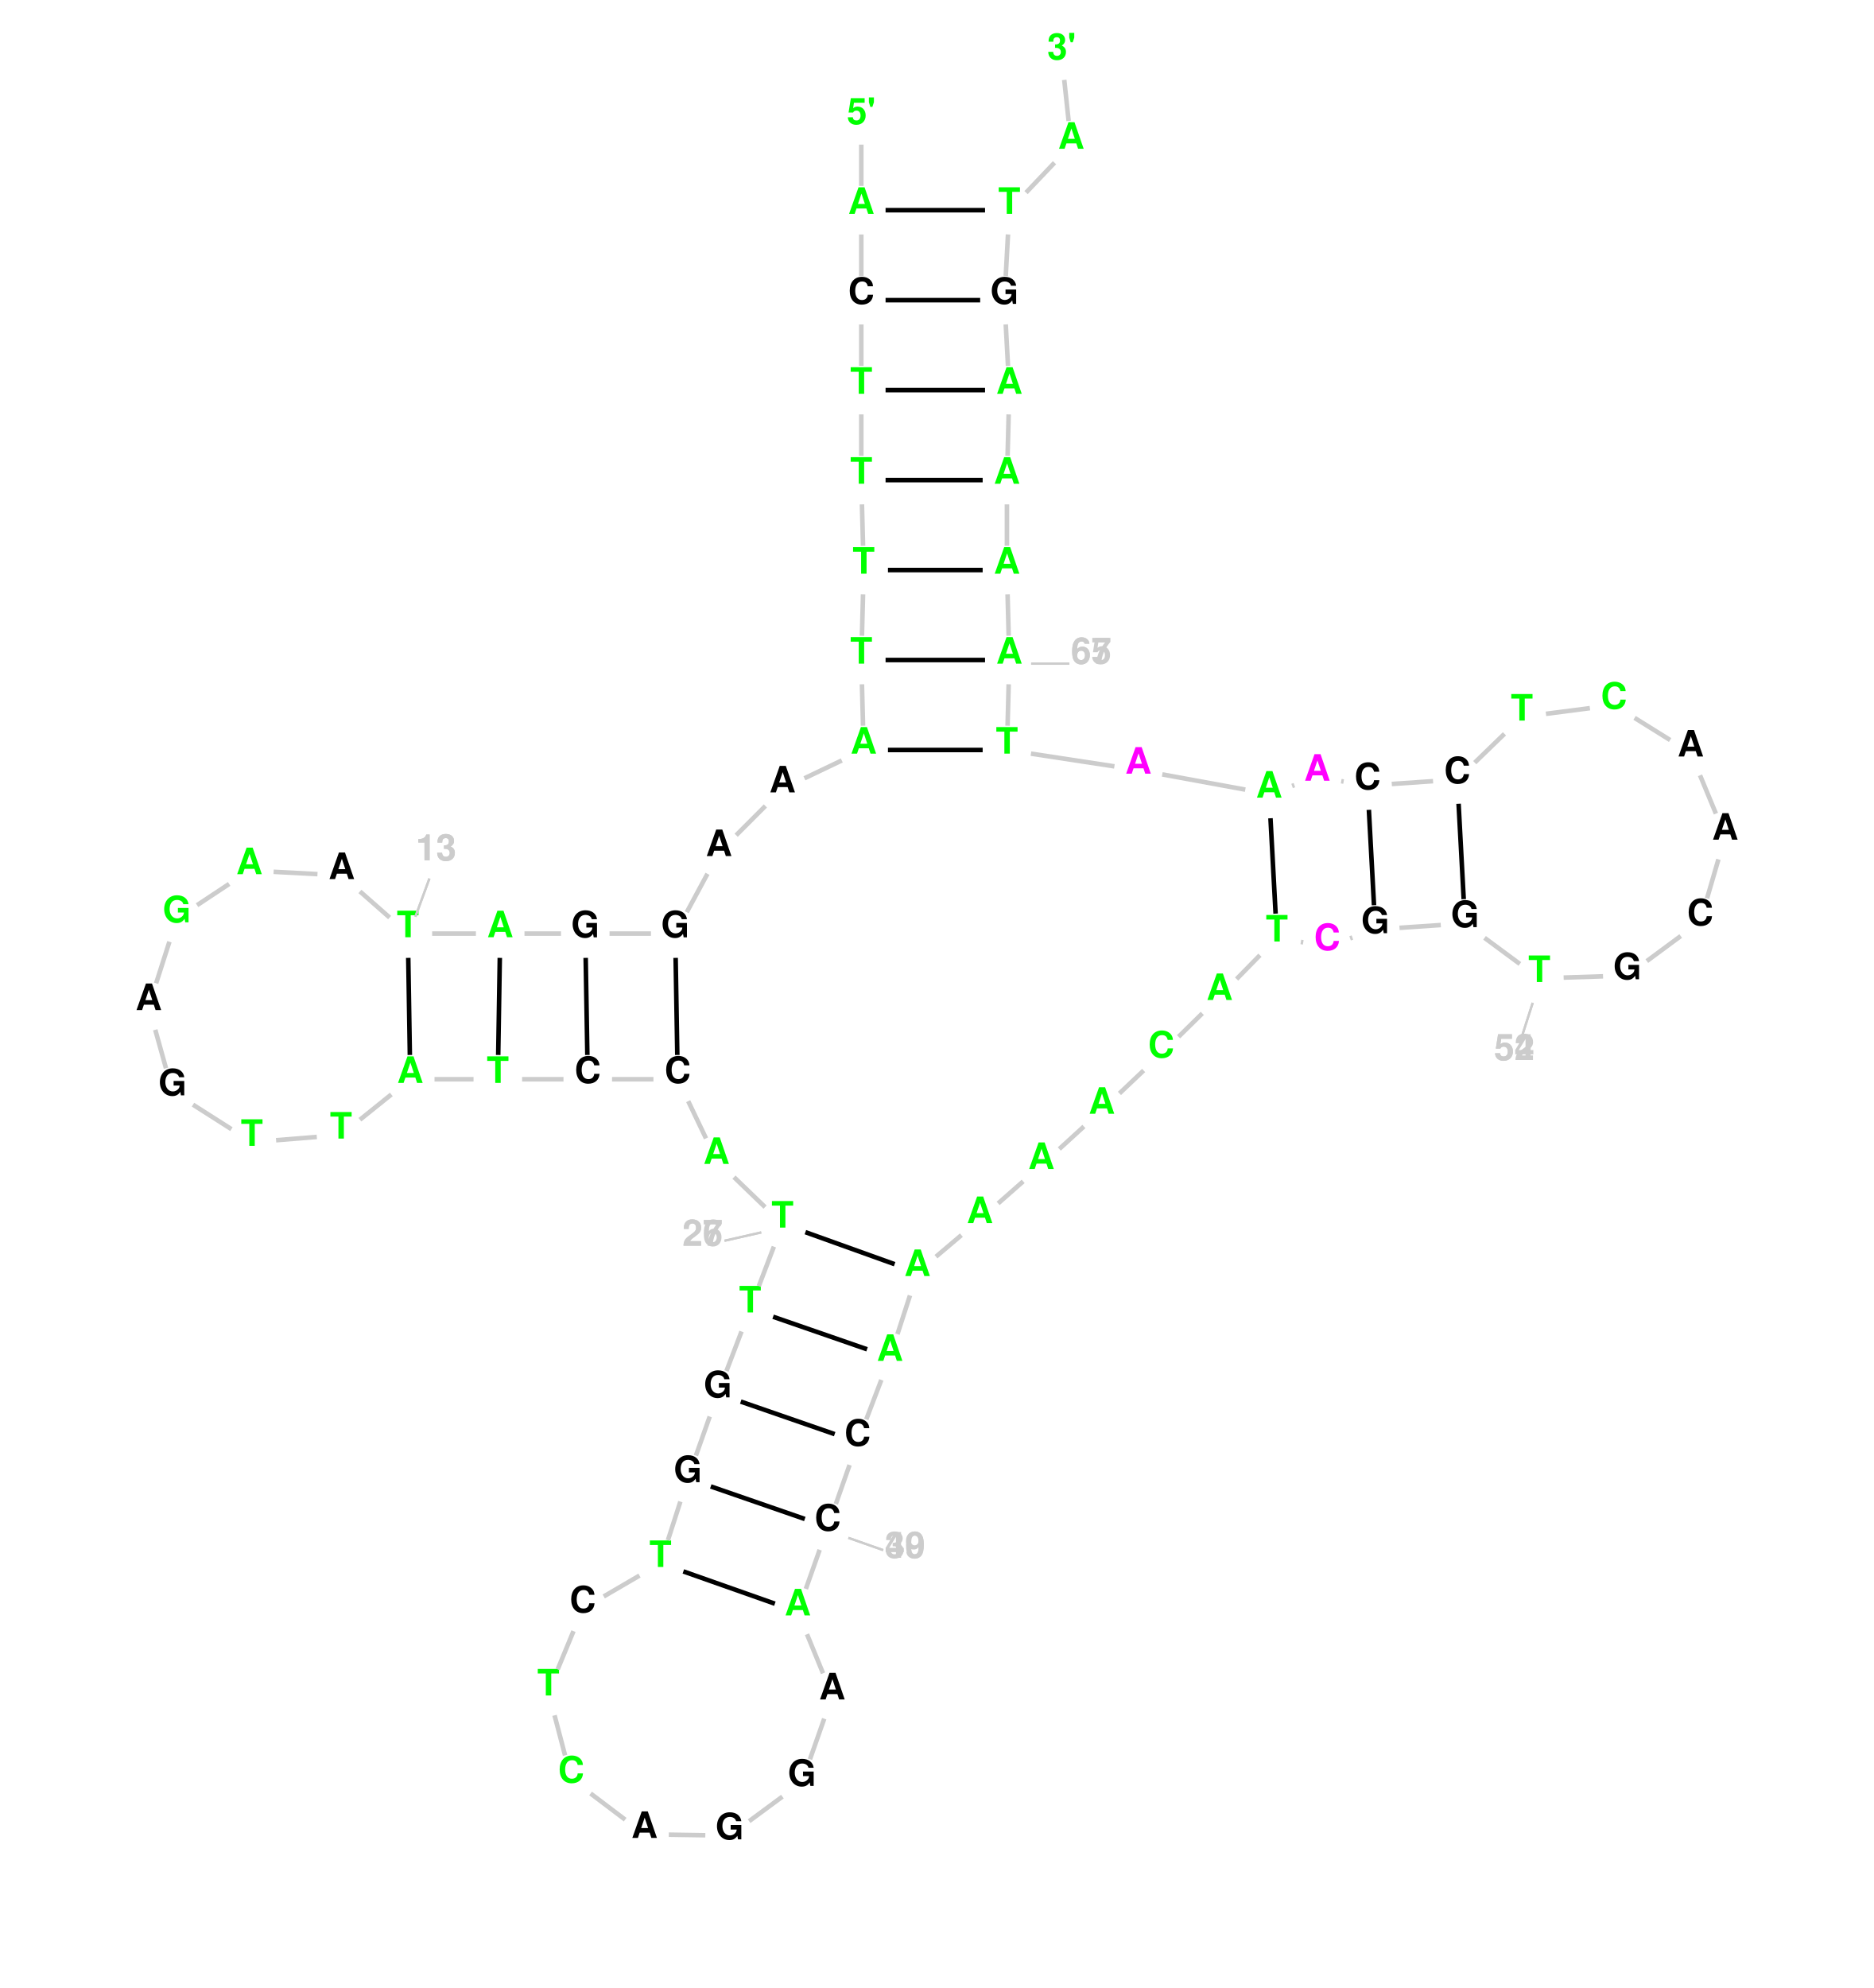
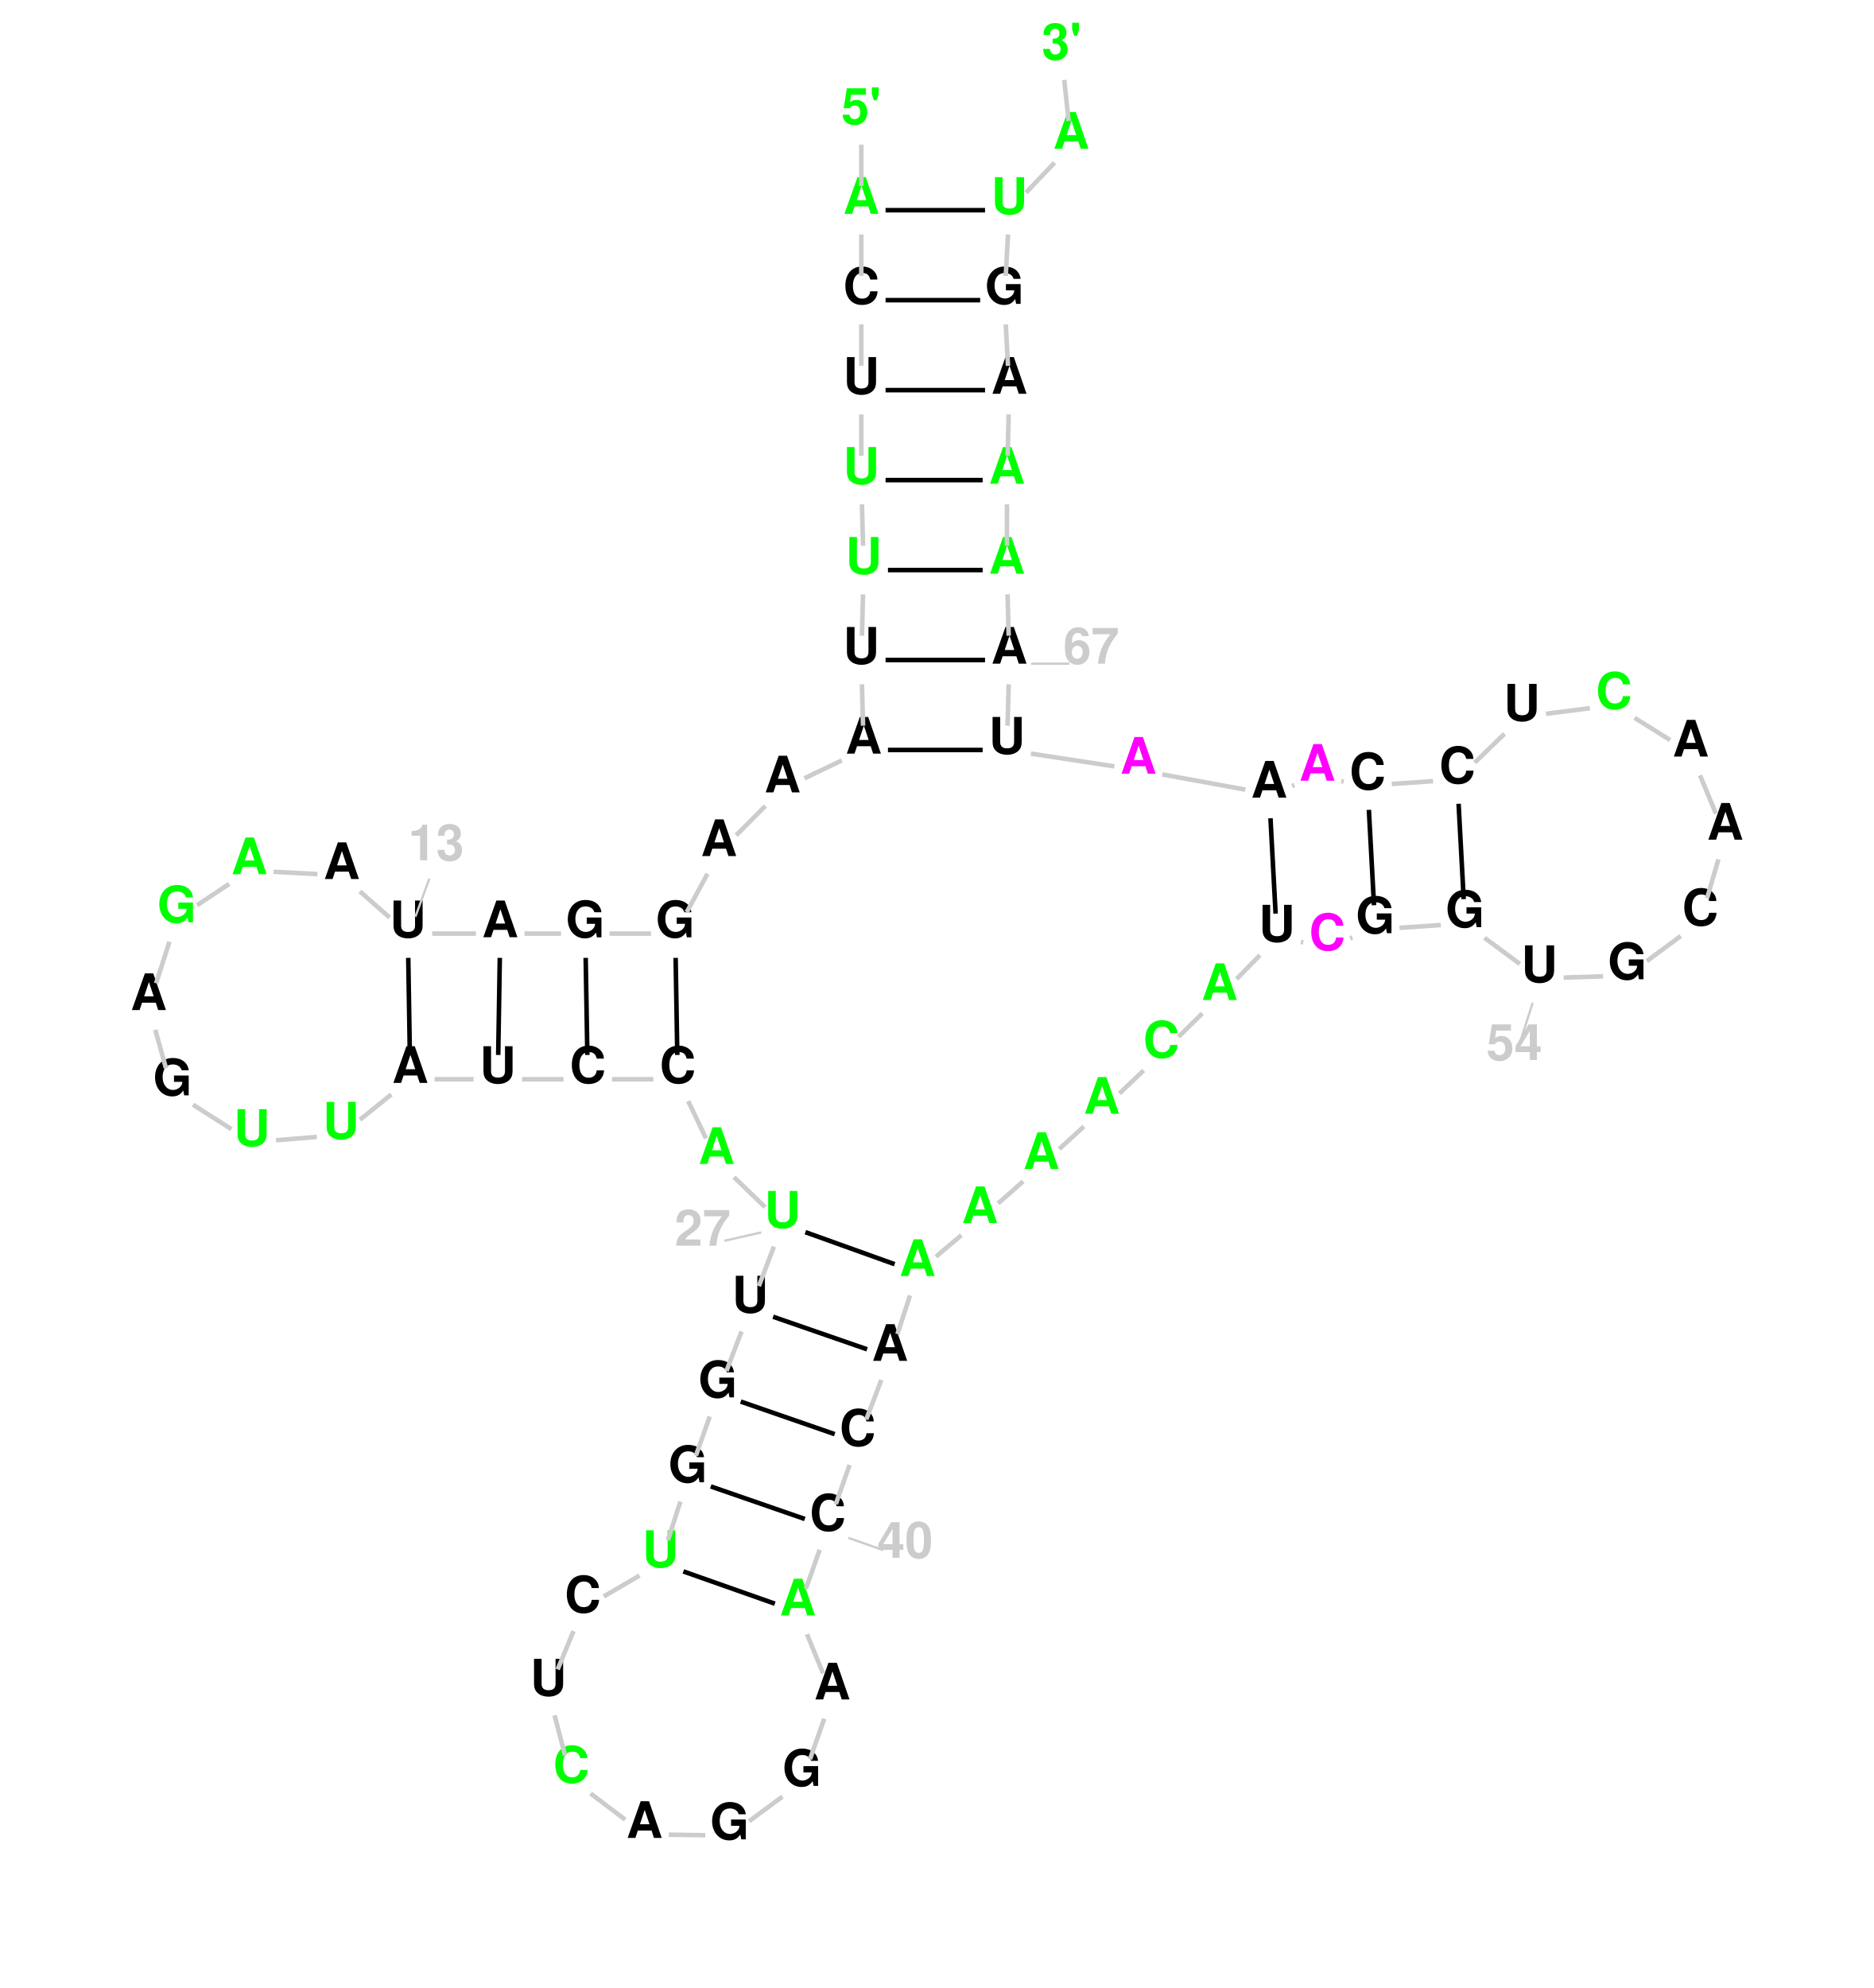
<svg xmlns="http://www.w3.org/2000/svg" width="630.001" height="668.24">
-   <g>
-     <style type="text/css">
+   <g id="r2dt-URS000066635D-M_LeuTAG">
+     <g>
+       <style type="text/css">

- 
- circle.red {stroke: rgb(255, 0, 255); fill: none; }
- circle.green {stroke: rgb(0, 255, 0); fill: none; }
- circle.blue {stroke: rgb(0, 0, 255); fill: none; }
- circle.black {stroke: rgb(0, 0, 0); fill: none; }
- circle.gray {stroke: rgb(204, 204, 204); fill: none; }
- circle.brown {stroke: rgb(211.65, 104.55, 30.6); fill: none; }
- line.red {stroke: rgb(255, 0, 255); stroke-width: 1.53; }
- line.green {stroke: rgb(0, 255, 0); stroke-width: 1.53; }
- line.blue {stroke: rgb(0, 0, 255); stroke-width: 1.53; }
- line.black {stroke: rgb(0, 0, 0); stroke-width: 1.53; }
- line.gray {stroke: rgb(204, 204, 204); stroke-width: 1.53; }
- line.brown {stroke: rgb(211.65, 104.55, 30.6); stroke-width: 1.53; }
- line {stroke: rgb(0, 0, 0); }
- text.red {fill: rgb(255, 0, 255); font-size: 12.24px; font-weight: bold; font-family: Helvetica; }
- text.green {fill: rgb(0, 255, 0); font-size: 12.24px; font-weight: bold; font-family: Helvetica; }
- text.blue {fill: rgb(0, 0, 255); font-size: 12.24px; font-weight: bold; font-family: Helvetica; }
- text.black {fill: rgb(0, 0, 0); font-size: 12.24px; font-weight: bold; font-family: Helvetica; }
- text.gray {fill: rgb(204, 204, 204); font-size: 12.24px; font-weight: bold; font-family: Helvetica; }
- text.brown {fill: rgb(211.65, 104.55, 30.6); font-size: 12.24px; font-weight: bold; font-family: Helvetica; }
- text {fill: rgb(0, 0, 0); font-size: 12.24px; font-weight: bold; font-family: Helvetica; text-anchor: middle; alignment-baseline: middle; }
- 
- .pseudoknot_connection{stroke-linecap: round; stroke-opacity: 0.2; stroke-width: 1.5; }
- .pseudoknot_segment1{stroke-linecap: round; stroke-opacity: 0.4; stroke-width: 12.24; }
- .pseudoknot_segment2{stroke-linecap: round; stroke-opacity: 0.4; stroke-width: 12.24; }
- line.numbering-line{stroke: rgb(204, 204, 204); stroke-width: 0.765; }
- line.predicted{stroke: rgb(0, 0, 0); stroke-dasharray: 2; }
- polyline{fill: none; stroke-linejoin: round; }
- sequential{visibility: hidden; }
- text.numbering-label{fill: rgb(204, 204, 204); }
+ #r2dt-URS000066635D-M_LeuTAG circle.red{stroke: rgb(255, 0, 255); fill: none; }#r2dt-URS000066635D-M_LeuTAG circle.green{stroke: rgb(0, 255, 0); fill: none; }#r2dt-URS000066635D-M_LeuTAG circle.blue{stroke: rgb(0, 0, 255); fill: none; }#r2dt-URS000066635D-M_LeuTAG circle.black{stroke: rgb(0, 0, 0); fill: none; }#r2dt-URS000066635D-M_LeuTAG circle.gray{stroke: rgb(204, 204, 204); fill: none; }#r2dt-URS000066635D-M_LeuTAG circle.brown{stroke: rgb(211.65, 104.55, 30.6); fill: none; }#r2dt-URS000066635D-M_LeuTAG line.red{stroke: rgb(255, 0, 255); stroke-width: 1.53; }#r2dt-URS000066635D-M_LeuTAG line.green{stroke: rgb(0, 255, 0); stroke-width: 1.53; }#r2dt-URS000066635D-M_LeuTAG line.blue{stroke: rgb(0, 0, 255); stroke-width: 1.53; }#r2dt-URS000066635D-M_LeuTAG line.black{stroke: rgb(0, 0, 0); stroke-width: 1.53; }#r2dt-URS000066635D-M_LeuTAG line.gray{stroke: rgb(204, 204, 204); stroke-width: 1.53; }#r2dt-URS000066635D-M_LeuTAG line.brown{stroke: rgb(211.65, 104.55, 30.6); stroke-width: 1.53; }#r2dt-URS000066635D-M_LeuTAG line{stroke: rgb(0, 0, 0); }#r2dt-URS000066635D-M_LeuTAG text.red{fill: rgb(255, 0, 255); font-size: 16.913px; font-weight: bold; font-family: Helvetica; }#r2dt-URS000066635D-M_LeuTAG text.green{fill: rgb(0, 255, 0); font-size: 16.913px; font-weight: bold; font-family: Helvetica; }#r2dt-URS000066635D-M_LeuTAG text.blue{fill: rgb(0, 0, 255); font-size: 16.913px; font-weight: bold; font-family: Helvetica; }#r2dt-URS000066635D-M_LeuTAG text.black{fill: rgb(0, 0, 0); font-size: 16.913px; font-weight: bold; font-family: Helvetica; }#r2dt-URS000066635D-M_LeuTAG text.gray{fill: rgb(204, 204, 204); font-size: 16.913px; font-weight: bold; font-family: Helvetica; }#r2dt-URS000066635D-M_LeuTAG text.brown{fill: rgb(211.65, 104.55, 30.6); font-size: 16.913px; font-weight: bold; font-family: Helvetica; }#r2dt-URS000066635D-M_LeuTAG text{fill: rgb(0, 0, 0); font-size: 16.913px; font-weight: bold; font-family: Helvetica; text-anchor: middle; alignment-baseline: middle; }#r2dt-URS000066635D-M_LeuTAG .pseudoknot_connection{stroke-linecap: round; stroke-opacity: 0.2; stroke-width: 1.5; }#r2dt-URS000066635D-M_LeuTAG .pseudoknot_segment1{stroke-linecap: round; stroke-opacity: 0.4; stroke-width: 12.24; }#r2dt-URS000066635D-M_LeuTAG .pseudoknot_segment2{stroke-linecap: round; stroke-opacity: 0.4; stroke-width: 12.24; }#r2dt-URS000066635D-M_LeuTAG .sequential{visibility: hidden; }#r2dt-URS000066635D-M_LeuTAG line.numbering-line{stroke: rgb(204, 204, 204); stroke-width: 0.765; }#r2dt-URS000066635D-M_LeuTAG line.predicted{stroke: rgb(0, 0, 0); stroke-dasharray: 2; }#r2dt-URS000066635D-M_LeuTAG polyline{fill: none; stroke-linejoin: round; }#r2dt-URS000066635D-M_LeuTAG text.numbering-label{fill: rgb(204, 204, 204); }

</style>
-   </g>
-   <g>
-     <text x="289.56" y="41.679" class="green">5'</text>
-   </g>
-   <g>
-     <text x="289.56" y="71.88" class="green">A</text>
-   </g>
-   <g>
-     <line x1="297.72" y1="70.656" x2="331.16" y2="70.656" class="black" />
-   </g>
-   <g>
-     <text x="289.56" y="102.12" class="black">C</text>
-   </g>
-   <g>
-     <line x1="297.72" y1="100.896" x2="329.52" y2="100.896" class="black" />
-   </g>
-   <g>
-     <text x="289.56" y="132.36" class="green">T</text>
-   </g>
-   <g>
-     <line x1="297.72" y1="131.136" x2="331.16" y2="131.136" class="black" />
-   </g>
-   <g>
-     <text x="289.56" y="162.6" class="green">T</text>
-   </g>
-   <g>
-     <line x1="297.72" y1="161.376" x2="330.36" y2="161.376" class="black" />
-   </g>
-   <g>
-     <text x="290.36" y="192.84" class="green">T</text>
-   </g>
-   <g>
-     <line x1="298.52" y1="191.616" x2="330.36" y2="191.616" class="black" />
-   </g>
-   <g>
-     <text x="289.56" y="223.08" class="green">T</text>
-   </g>
-   <g>
-     <line x1="297.72" y1="221.856" x2="331.16" y2="221.856" class="black" />
-   </g>
-   <g>
-     <text x="290.36" y="253.32" class="green">A</text>
-   </g>
-   <g>
-     <line x1="298.52" y1="252.096" x2="330.36" y2="252.096" class="black" />
-   </g>
-   <g>
-     <text x="263.08" y="266.36" class="black">A</text>
-   </g>
-   <g>
-     <text x="241.72" y="287.76" class="black">A</text>
-   </g>
-   <g>
-     <text x="227" y="315.04" class="black">G</text>
-   </g>
-   <g>
-     <line x1="227.14" y1="321.975" x2="227.7" y2="354.618" class="black" />
-   </g>
-   <g>
-     <text x="196.76" y="315.04" class="black">G</text>
-   </g>
-   <g>
-     <line x1="196.9" y1="321.975" x2="197.46" y2="354.618" class="black" />
-   </g>
-   <g>
-     <text x="168.16" y="315.04" class="green">A</text>
-   </g>
-   <g>
-     <line x1="168.027" y1="321.975" x2="167.493" y2="354.618" class="black" />
-   </g>
-   <g>
-     <text x="137.12" y="315.04" class="green">T</text>
-   </g>
-   <g>
-     <line x1="137.253" y1="321.975" x2="137.787" y2="354.618" class="black" />
-   </g>
-   <g>
-     <text x="146.611" y="289.188" class="numbering-label sequential">13</text>
-   </g>
-   <g>
-     <text x="146.611" y="289.188" class="numbering-label template">13</text>
-   </g>
-   <g>
-     <line x1="139.651" y1="308.146" x2="144.364" y2="295.308" class="numbering-line sequential" />
-   </g>
-   <g>
-     <line x1="139.651" y1="308.146" x2="144.364" y2="295.308" class="numbering-line template" />
-   </g>
-   <g>
-     <text x="114.88" y="295.48" class="black">A</text>
-   </g>
-   <g>
-     <text x="83.84" y="293.84" class="green">A</text>
-   </g>
-   <g>
-     <text x="59.44" y="310" class="green">G</text>
-   </g>
-   <g>
-     <text x="50" y="339.52" class="black">A</text>
-   </g>
-   <g>
-     <text x="58" y="368.16" class="black">G</text>
-   </g>
-   <g>
-     <text x="84.68" y="385.16" class="green">T</text>
-   </g>
-   <g>
-     <text x="114.64" y="382.72" class="green">T</text>
-   </g>
-   <g>
-     <text x="137.92" y="364" class="green">A</text>
-   </g>
-   <g>
-     <text x="167.36" y="364" class="green">T</text>
-   </g>
-   <g>
-     <text x="197.6" y="364" class="black">C</text>
-   </g>
-   <g>
-     <text x="227.84" y="364" class="black">C</text>
-   </g>
-   <g>
-     <text x="240.88" y="391.24" class="green">A</text>
-   </g>
-   <g>
-     <text x="263.08" y="412.64" class="green">T</text>
-   </g>
-   <g>
-     <line x1="270.76" y1="414.173" x2="300.76" y2="424.94" class="black" />
-   </g>
-   <g>
-     <text x="236.222" y="418.731" class="numbering-label sequential">26</text>
-   </g>
-   <g>
-     <text x="236.222" y="418.731" class="numbering-label template">27</text>
-   </g>
-   <g>
-     <line x1="255.918" y1="414.264" x2="243.566" y2="417.065" class="numbering-line sequential" />
-   </g>
-   <g>
-     <line x1="255.918" y1="414.264" x2="243.566" y2="417.065" class="numbering-line template" />
-   </g>
-   <g>
-     <text x="252.2" y="441.16" class="green">T</text>
-   </g>
-   <g>
-     <line x1="259.91" y1="442.607" x2="291.49" y2="453.546" class="black" />
-   </g>
-   <g>
-     <text x="241.32" y="469.68" class="black">G</text>
-   </g>
-   <g>
-     <line x1="249.03" y1="471.127" x2="280.61" y2="482.066" class="black" />
-   </g>
-   <g>
-     <text x="231.24" y="498.2" class="black">G</text>
-   </g>
-   <g>
-     <line x1="238.951" y1="499.645" x2="270.569" y2="510.588" class="black" />
-   </g>
-   <g>
-     <text x="222.04" y="526.72" class="green">T</text>
-   </g>
-   <g>
-     <line x1="229.735" y1="528.21" x2="260.505" y2="539.062" class="black" />
-   </g>
-   <g>
-     <text x="195.92" y="541.96" class="black">C</text>
-   </g>
-   <g>
-     <text x="184.36" y="569.92" class="green">T</text>
-   </g>
-   <g>
-     <text x="192.04" y="599.16" class="green">C</text>
-   </g>
-   <g>
-     <text x="216.68" y="617.8" class="black">A</text>
-   </g>
-   <g>
-     <text x="245.28" y="618.24" class="black">G</text>
-   </g>
-   <g>
-     <text x="269.6" y="600.28" class="black">G</text>
-   </g>
-   <g>
-     <text x="279.8" y="571.24" class="black">A</text>
-   </g>
-   <g>
-     <text x="268.2" y="543" class="green">A</text>
-   </g>
-   <g>
-     <text x="278.28" y="514.48" class="black">C</text>
-   </g>
-   <g>
-     <text x="304.251" y="523.641" class="numbering-label sequential">39</text>
-   </g>
-   <g>
-     <text x="304.251" y="523.641" class="numbering-label template">40</text>
-   </g>
-   <g>
-     <line x1="285.206" y1="516.923" x2="296.907" y2="521.051" class="numbering-line sequential" />
-   </g>
-   <g>
-     <line x1="285.206" y1="516.923" x2="296.907" y2="521.051" class="numbering-line template" />
-   </g>
-   <g>
-     <text x="288.32" y="485.96" class="black">C</text>
-   </g>
-   <g>
-     <text x="299.2" y="457.44" class="green">A</text>
-   </g>
-   <g>
-     <text x="308.44" y="428.92" class="green">A</text>
-   </g>
-   <g>
-     <text x="329.436" y="411.123" class="green">A</text>
-   </g>
-   <g>
-     <text x="350.098" y="392.94" class="green">A</text>
-   </g>
-   <g>
-     <text x="370.421" y="374.378" class="green">A</text>
-   </g>
-   <g>
-     <text x="390.397" y="355.443" class="green">C</text>
-   </g>
-   <g>
-     <text x="410.019" y="336.142" class="green">A</text>
-   </g>
-   <g>
-     <text x="429.28" y="316.48" class="green">T</text>
-   </g>
-   <g>
-     <line x1="428.842" y1="307.108" x2="427.118" y2="275.045" class="black" />
-   </g>
-   <g>
-     <text x="446.186" y="319.338" class="red">C</text>
-   </g>
-   <g>
-     <text x="462.361" y="313.653" class="black">G</text>
-   </g>
-   <g>
-     <line x1="461.923" y1="304.28" x2="460.199" y2="272.217" class="black" />
-   </g>
-   <g>
-     <text x="492.521" y="311.613" class="black">G</text>
-   </g>
-   <g>
-     <line x1="492.083" y1="302.24" x2="490.359" y2="270.177" class="black" />
-   </g>
-   <g>
-     <text x="517.521" y="330.093" class="green">T</text>
-   </g>
-   <g>
-     <text x="509.101" y="356.313" class="numbering-label sequential">52</text>
-   </g>
-   <g>
-     <text x="509.101" y="356.313" class="numbering-label template">54</text>
-   </g>
-   <g>
-     <line x1="515.276" y1="337.085" x2="511.066" y2="350.194" class="numbering-line sequential" />
-   </g>
-   <g>
-     <line x1="515.276" y1="337.085" x2="511.066" y2="350.194" class="numbering-line template" />
-   </g>
-   <g>
-     <text x="547.081" y="329.133" class="black">G</text>
-   </g>
-   <g>
-     <text x="571.601" y="311.013" class="black">C</text>
-   </g>
-   <g>
-     <text x="580.001" y="282.253" class="black">A</text>
-   </g>
-   <g>
-     <text x="568.401" y="254.293" class="black">A</text>
-   </g>
-   <g>
-     <text x="542.601" y="238.213" class="green">C</text>
-   </g>
-   <g>
-     <text x="511.641" y="242.213" class="green">T</text>
-   </g>
-   <g>
-     <text x="489.921" y="263.253" class="black">C</text>
-   </g>
-   <g>
-     <text x="459.761" y="265.293" class="black">C</text>
-   </g>
-   <g>
-     <text x="442.855" y="262.435" class="red">A</text>
-   </g>
-   <g>
-     <text x="426.68" y="268.12" class="green">A</text>
-   </g>
-   <g>
-     <text x="382.711" y="260.057" class="red">A</text>
-   </g>
-   <g>
-     <text x="338.52" y="253.32" class="green">T</text>
-   </g>
-   <g>
-     <text x="339.32" y="223.08" class="green">A</text>
-   </g>
-   <g>
-     <text x="366.86" y="223.08" class="numbering-label sequential">65</text>
-   </g>
-   <g>
-     <text x="366.86" y="223.08" class="numbering-label template">67</text>
-   </g>
-   <g>
-     <line x1="346.664" y1="223.08" x2="359.516" y2="223.08" class="numbering-line sequential" />
-   </g>
-   <g>
-     <line x1="346.664" y1="223.08" x2="359.516" y2="223.08" class="numbering-line template" />
-   </g>
-   <g>
-     <text x="338.52" y="192.84" class="green">A</text>
-   </g>
-   <g>
-     <text x="338.52" y="162.6" class="green">A</text>
-   </g>
-   <g>
-     <text x="339.32" y="132.36" class="green">A</text>
-   </g>
-   <g>
-     <text x="337.68" y="102.12" class="black">G</text>
-   </g>
-   <g>
-     <text x="339.32" y="71.88" class="green">T</text>
-   </g>
-   <g>
-     <text x="360.138" y="50" class="green">A</text>
-   </g>
-   <g>
-     <text x="356.911" y="19.971" class="green">3'</text>
-   </g>
-   <g>
-     <line x1="289.56" y1="48.615" x2="289.56" y2="62.496" class="gray" />
-   </g>
-   <g>
-     <line x1="289.56" y1="78.816" x2="289.56" y2="92.737" class="gray" />
-   </g>
-   <g>
-     <line x1="289.56" y1="109.056" x2="289.56" y2="122.977" class="gray" />
-   </g>
-   <g>
-     <line x1="289.56" y1="139.296" x2="289.56" y2="153.217" class="gray" />
-   </g>
-   <g>
-     <line x1="289.776" y1="169.533" x2="290.144" y2="183.459" class="gray" />
-   </g>
-   <g>
-     <line x1="290.144" y1="199.773" x2="289.776" y2="213.699" class="gray" />
-   </g>
-   <g>
-     <line x1="289.776" y1="230.013" x2="290.144" y2="243.939" class="gray" />
-   </g>
-   <g>
-     <line x1="282.998" y1="255.616" x2="270.442" y2="261.617" class="gray" />
-   </g>
-   <g>
-     <line x1="257.315" y1="270.912" x2="247.485" y2="280.761" class="gray" />
-   </g>
-   <g>
-     <line x1="237.845" y1="293.718" x2="230.875" y2="306.635" class="gray" />
-   </g>
-   <g>
-     <line x1="218.84" y1="313.816" x2="204.92" y2="313.816" class="gray" />
-   </g>
-   <g>
-     <line x1="188.6" y1="313.816" x2="176.32" y2="313.816" class="gray" />
-   </g>
-   <g>
-     <line x1="160" y1="313.816" x2="145.28" y2="313.816" class="gray" />
-   </g>
-   <g>
-     <line x1="130.993" y1="308.428" x2="121.007" y2="299.645" class="gray" />
-   </g>
-   <g>
-     <line x1="106.731" y1="293.826" x2="91.989" y2="293.047" class="gray" />
-   </g>
-   <g>
-     <line x1="77.037" y1="297.122" x2="66.243" y2="304.271" class="gray" />
-   </g>
-   <g>
-     <line x1="56.955" y1="316.549" x2="52.485" y2="330.524" class="gray" />
-   </g>
-   <g>
-     <line x1="52.195" y1="346.155" x2="55.805" y2="359.077" class="gray" />
-   </g>
-   <g>
-     <line x1="64.882" y1="371.321" x2="77.798" y2="379.552" class="gray" />
-   </g>
-   <g>
-     <line x1="92.813" y1="383.274" x2="106.507" y2="382.159" class="gray" />
-   </g>
-   <g>
-     <line x1="120.999" y1="376.383" x2="131.561" y2="367.89" class="gray" />
-   </g>
-   <g>
-     <line x1="146.08" y1="362.776" x2="159.2" y2="362.776" class="gray" />
-   </g>
-   <g>
-     <line x1="175.52" y1="362.776" x2="189.44" y2="362.776" class="gray" />
-   </g>
-   <g>
-     <line x1="205.76" y1="362.776" x2="219.68" y2="362.776" class="gray" />
-   </g>
-   <g>
-     <line x1="231.363" y1="370.136" x2="237.357" y2="382.656" class="gray" />
-   </g>
-   <g>
-     <line x1="246.755" y1="395.679" x2="257.205" y2="405.753" class="gray" />
-   </g>
-   <g>
-     <line x1="260.172" y1="419.04" x2="255.108" y2="432.312" class="gray" />
-   </g>
-   <g>
-     <line x1="249.292" y1="447.56" x2="244.228" y2="460.832" class="gray" />
-   </g>
-   <g>
-     <line x1="238.601" y1="476.15" x2="233.959" y2="489.283" class="gray" />
-   </g>
-   <g>
-     <line x1="228.735" y1="504.742" x2="224.545" y2="517.731" class="gray" />
-   </g>
-   <g>
-     <line x1="214.992" y1="529.609" x2="202.968" y2="536.624" class="gray" />
-   </g>
-   <g>
-     <line x1="192.802" y1="548.277" x2="187.478" y2="561.156" class="gray" />
-   </g>
-   <g>
-     <line x1="186.433" y1="576.589" x2="189.967" y2="590.044" class="gray" />
-   </g>
-   <g>
-     <line x1="198.548" y1="602.859" x2="210.172" y2="611.653" class="gray" />
-   </g>
-   <g>
-     <line x1="224.839" y1="616.702" x2="237.121" y2="616.891" class="gray" />
-   </g>
-   <g>
-     <line x1="251.844" y1="612.169" x2="263.036" y2="603.904" class="gray" />
-   </g>
-   <g>
-     <line x1="272.304" y1="591.358" x2="277.096" y2="577.715" class="gray" />
-   </g>
-   <g>
-     <line x1="276.7" y1="562.468" x2="271.3" y2="549.324" class="gray" />
-   </g>
-   <g>
-     <line x1="270.919" y1="534.083" x2="275.561" y2="520.95" class="gray" />
-   </g>
-   <g>
-     <line x1="280.99" y1="505.56" x2="285.61" y2="492.433" class="gray" />
-   </g>
-   <g>
-     <line x1="291.228" y1="477.112" x2="296.292" y2="463.84" class="gray" />
-   </g>
-   <g>
-     <line x1="301.715" y1="448.454" x2="305.925" y2="435.459" class="gray" />
-   </g>
-   <g>
-     <line x1="314.664" y1="422.42" x2="323.211" y2="415.175" class="gray" />
-   </g>
-   <g>
-     <line x1="335.561" y1="404.508" x2="343.973" y2="397.107" class="gray" />
-   </g>
-   <g>
-     <line x1="356.123" y1="386.213" x2="364.396" y2="378.657" class="gray" />
-   </g>
-   <g>
-     <line x1="376.343" y1="367.54" x2="384.475" y2="359.833" class="gray" />
-   </g>
-   <g>
-     <line x1="396.214" y1="348.497" x2="404.201" y2="340.64" class="gray" />
-   </g>
-   <g>
-     <line x1="415.729" y1="329.089" x2="423.57" y2="321.085" class="gray" />
-   </g>
-   <g>
-     <line x1="437.326" y1="316.616" x2="438.14" y2="316.754" class="gray" />
-   </g>
-   <g>
-     <line x1="453.884" y1="315.408" x2="454.663" y2="315.134" class="gray" />
-   </g>
-   <g>
-     <line x1="470.502" y1="311.878" x2="484.38" y2="310.939" class="gray" />
-   </g>
-   <g>
-     <line x1="499.083" y1="315.239" x2="510.959" y2="324.018" class="gray" />
-   </g>
-   <g>
-     <line x1="525.677" y1="328.604" x2="538.925" y2="328.173" class="gray" />
-   </g>
-   <g>
-     <line x1="553.643" y1="323.059" x2="565.038" y2="314.638" class="gray" />
-   </g>
-   <g>
-     <line x1="573.889" y1="301.956" x2="577.713" y2="288.861" class="gray" />
-   </g>
-   <g>
-     <line x1="576.874" y1="273.492" x2="571.528" y2="260.606" class="gray" />
-   </g>
-   <g>
-     <line x1="561.476" y1="248.753" x2="549.526" y2="241.305" class="gray" />
-   </g>
-   <g>
-     <line x1="534.508" y1="238.034" x2="519.734" y2="239.943" class="gray" />
-   </g>
-   <g>
-     <line x1="505.78" y1="246.666" x2="495.782" y2="256.351" class="gray" />
-   </g>
-   <g>
-     <line x1="481.78" y1="262.579" x2="467.902" y2="263.518" class="gray" />
-   </g>
-   <g>
-     <line x1="451.715" y1="262.709" x2="450.901" y2="262.571" class="gray" />
-   </g>
-   <g>
-     <line x1="435.157" y1="263.917" x2="434.378" y2="264.191" class="gray" />
-   </g>
-   <g>
-     <line x1="418.654" y1="265.425" x2="390.737" y2="260.305" class="gray" />
-   </g>
-   <g>
-     <line x1="374.645" y1="257.603" x2="346.587" y2="253.326" class="gray" />
-   </g>
-   <g>
-     <line x1="338.736" y1="243.939" x2="339.104" y2="230.013" class="gray" />
-   </g>
-   <g>
-     <line x1="339.104" y1="213.699" x2="338.736" y2="199.773" class="gray" />
-   </g>
-   <g>
-     <line x1="338.52" y1="183.457" x2="338.52" y2="169.536" class="gray" />
-   </g>
-   <g>
-     <line x1="338.736" y1="153.219" x2="339.104" y2="139.293" class="gray" />
-   </g>
-   <g>
-     <line x1="338.878" y1="122.989" x2="338.122" y2="109.044" class="gray" />
-   </g>
-   <g>
-     <line x1="338.122" y1="92.749" x2="338.878" y2="78.804" class="gray" />
-   </g>
-   <g>
-     <line x1="344.945" y1="64.745" x2="354.513" y2="54.688" class="gray" />
-   </g>
-   <g>
-     <line x1="359.266" y1="40.663" x2="357.783" y2="26.86" class="gray" />
+     </g>
+     <g>
+       <text x="289.56" y="41.679" class="green">5'</text>
+     </g>
+     <g>
+       <text x="289.56" y="71.88" class="green">A</text>
+     </g>
+     <g>
+       <line x1="297.72" y1="70.656" x2="331.16" y2="70.656" class="black" />
+     </g>
+     <g>
+       <text x="289.56" y="102.12" class="black">C</text>
+     </g>
+     <g>
+       <line x1="297.72" y1="100.896" x2="329.52" y2="100.896" class="black" />
+     </g>
+     <g>
+       <text x="289.56" y="132.36" class="black">U</text>
+     </g>
+     <g>
+       <line x1="297.72" y1="131.136" x2="331.16" y2="131.136" class="black" />
+     </g>
+     <g>
+       <text x="289.56" y="162.6" class="green">U</text>
+     </g>
+     <g>
+       <line x1="297.72" y1="161.376" x2="330.36" y2="161.376" class="black" />
+     </g>
+     <g>
+       <text x="290.36" y="192.84" class="green">U</text>
+     </g>
+     <g>
+       <line x1="298.52" y1="191.616" x2="330.36" y2="191.616" class="black" />
+     </g>
+     <g>
+       <text x="289.56" y="223.08" class="black">U</text>
+     </g>
+     <g>
+       <line x1="297.72" y1="221.856" x2="331.16" y2="221.856" class="black" />
+     </g>
+     <g>
+       <text x="290.36" y="253.32" class="black">A</text>
+     </g>
+     <g>
+       <line x1="298.52" y1="252.096" x2="330.36" y2="252.096" class="black" />
+     </g>
+     <g>
+       <text x="263.08" y="266.36" class="black">A</text>
+     </g>
+     <g>
+       <text x="241.72" y="287.76" class="black">A</text>
+     </g>
+     <g>
+       <text x="227" y="315.04" class="black">G</text>
+     </g>
+     <g>
+       <line x1="227.14" y1="321.975" x2="227.7" y2="354.618" class="black" />
+     </g>
+     <g>
+       <text x="196.76" y="315.04" class="black">G</text>
+     </g>
+     <g>
+       <line x1="196.9" y1="321.975" x2="197.46" y2="354.618" class="black" />
+     </g>
+     <g>
+       <text x="168.16" y="315.04" class="black">A</text>
+     </g>
+     <g>
+       <line x1="168.027" y1="321.975" x2="167.493" y2="354.618" class="black" />
+     </g>
+     <g>
+       <text x="137.12" y="315.04" class="black">U</text>
+     </g>
+     <g>
+       <line x1="137.253" y1="321.975" x2="137.787" y2="354.618" class="black" />
+     </g>
+     <g>
+       <text x="146.611" y="289.188" class="numbering-label sequential">13</text>
+     </g>
+     <g>
+       <text x="146.611" y="289.188" class="numbering-label template">13</text>
+     </g>
+     <g>
+       <line x1="139.651" y1="308.146" x2="144.364" y2="295.308" class="numbering-line sequential" />
+     </g>
+     <g>
+       <line x1="139.651" y1="308.146" x2="144.364" y2="295.308" class="numbering-line template" />
+     </g>
+     <g>
+       <text x="114.88" y="295.48" class="black">A</text>
+     </g>
+     <g>
+       <text x="83.84" y="293.84" class="green">A</text>
+     </g>
+     <g>
+       <text x="59.44" y="310" class="green">G</text>
+     </g>
+     <g>
+       <text x="50" y="339.52" class="black">A</text>
+     </g>
+     <g>
+       <text x="58" y="368.16" class="black">G</text>
+     </g>
+     <g>
+       <text x="84.68" y="385.16" class="green">U</text>
+     </g>
+     <g>
+       <text x="114.64" y="382.72" class="green">U</text>
+     </g>
+     <g>
+       <text x="137.92" y="364" class="black">A</text>
+     </g>
+     <g>
+       <text x="167.36" y="364" class="black">U</text>
+     </g>
+     <g>
+       <text x="197.6" y="364" class="black">C</text>
+     </g>
+     <g>
+       <text x="227.84" y="364" class="black">C</text>
+     </g>
+     <g>
+       <text x="240.88" y="391.24" class="green">A</text>
+     </g>
+     <g>
+       <text x="263.08" y="412.64" class="green">U</text>
+     </g>
+     <g>
+       <line x1="270.76" y1="414.173" x2="300.76" y2="424.94" class="black" />
+     </g>
+     <g>
+       <text x="236.222" y="418.731" class="numbering-label sequential">26</text>
+     </g>
+     <g>
+       <text x="236.222" y="418.731" class="numbering-label template">27</text>
+     </g>
+     <g>
+       <line x1="255.918" y1="414.264" x2="243.566" y2="417.065" class="numbering-line sequential" />
+     </g>
+     <g>
+       <line x1="255.918" y1="414.264" x2="243.566" y2="417.065" class="numbering-line template" />
+     </g>
+     <g>
+       <text x="252.2" y="441.16" class="black">U</text>
+     </g>
+     <g>
+       <line x1="259.91" y1="442.607" x2="291.49" y2="453.546" class="black" />
+     </g>
+     <g>
+       <text x="241.32" y="469.68" class="black">G</text>
+     </g>
+     <g>
+       <line x1="249.03" y1="471.127" x2="280.61" y2="482.066" class="black" />
+     </g>
+     <g>
+       <text x="231.24" y="498.2" class="black">G</text>
+     </g>
+     <g>
+       <line x1="238.951" y1="499.645" x2="270.569" y2="510.588" class="black" />
+     </g>
+     <g>
+       <text x="222.04" y="526.72" class="green">U</text>
+     </g>
+     <g>
+       <line x1="229.735" y1="528.21" x2="260.505" y2="539.062" class="black" />
+     </g>
+     <g>
+       <text x="195.92" y="541.96" class="black">C</text>
+     </g>
+     <g>
+       <text x="184.36" y="569.92" class="black">U</text>
+     </g>
+     <g>
+       <text x="192.04" y="599.16" class="green">C</text>
+     </g>
+     <g>
+       <text x="216.68" y="617.8" class="black">A</text>
+     </g>
+     <g>
+       <text x="245.28" y="618.24" class="black">G</text>
+     </g>
+     <g>
+       <text x="269.6" y="600.28" class="black">G</text>
+     </g>
+     <g>
+       <text x="279.8" y="571.24" class="black">A</text>
+     </g>
+     <g>
+       <text x="268.2" y="543" class="green">A</text>
+     </g>
+     <g>
+       <text x="278.28" y="514.48" class="black">C</text>
+     </g>
+     <g>
+       <text x="304.251" y="523.641" class="numbering-label sequential">39</text>
+     </g>
+     <g>
+       <text x="304.251" y="523.641" class="numbering-label template">40</text>
+     </g>
+     <g>
+       <line x1="285.206" y1="516.923" x2="296.907" y2="521.051" class="numbering-line sequential" />
+     </g>
+     <g>
+       <line x1="285.206" y1="516.923" x2="296.907" y2="521.051" class="numbering-line template" />
+     </g>
+     <g>
+       <text x="288.32" y="485.96" class="black">C</text>
+     </g>
+     <g>
+       <text x="299.2" y="457.44" class="black">A</text>
+     </g>
+     <g>
+       <text x="308.44" y="428.92" class="green">A</text>
+     </g>
+     <g>
+       <text x="329.436" y="411.123" class="green">A</text>
+     </g>
+     <g>
+       <text x="350.098" y="392.94" class="green">A</text>
+     </g>
+     <g>
+       <text x="370.421" y="374.378" class="green">A</text>
+     </g>
+     <g>
+       <text x="390.397" y="355.443" class="green">C</text>
+     </g>
+     <g>
+       <text x="410.019" y="336.142" class="green">A</text>
+     </g>
+     <g>
+       <text x="429.28" y="316.48" class="black">U</text>
+     </g>
+     <g>
+       <line x1="428.842" y1="307.108" x2="427.118" y2="275.045" class="black" />
+     </g>
+     <g>
+       <text x="446.186" y="319.338" class="red">C</text>
+     </g>
+     <g>
+       <text x="462.361" y="313.653" class="black">G</text>
+     </g>
+     <g>
+       <line x1="461.923" y1="304.28" x2="460.199" y2="272.217" class="black" />
+     </g>
+     <g>
+       <text x="492.521" y="311.613" class="black">G</text>
+     </g>
+     <g>
+       <line x1="492.083" y1="302.24" x2="490.359" y2="270.177" class="black" />
+     </g>
+     <g>
+       <text x="517.521" y="330.093" class="black">U</text>
+     </g>
+     <g>
+       <text x="509.101" y="356.313" class="numbering-label sequential">52</text>
+     </g>
+     <g>
+       <text x="509.101" y="356.313" class="numbering-label template">54</text>
+     </g>
+     <g>
+       <line x1="515.276" y1="337.085" x2="511.066" y2="350.194" class="numbering-line sequential" />
+     </g>
+     <g>
+       <line x1="515.276" y1="337.085" x2="511.066" y2="350.194" class="numbering-line template" />
+     </g>
+     <g>
+       <text x="547.081" y="329.133" class="black">G</text>
+     </g>
+     <g>
+       <text x="571.601" y="311.013" class="black">C</text>
+     </g>
+     <g>
+       <text x="580.001" y="282.253" class="black">A</text>
+     </g>
+     <g>
+       <text x="568.401" y="254.293" class="black">A</text>
+     </g>
+     <g>
+       <text x="542.601" y="238.213" class="green">C</text>
+     </g>
+     <g>
+       <text x="511.641" y="242.213" class="black">U</text>
+     </g>
+     <g>
+       <text x="489.921" y="263.253" class="black">C</text>
+     </g>
+     <g>
+       <text x="459.761" y="265.293" class="black">C</text>
+     </g>
+     <g>
+       <text x="442.855" y="262.435" class="red">A</text>
+     </g>
+     <g>
+       <text x="426.68" y="268.12" class="black">A</text>
+     </g>
+     <g>
+       <text x="382.711" y="260.057" class="red">A</text>
+     </g>
+     <g>
+       <text x="338.52" y="253.32" class="black">U</text>
+     </g>
+     <g>
+       <text x="339.32" y="223.08" class="black">A</text>
+     </g>
+     <g>
+       <text x="366.86" y="223.08" class="numbering-label sequential">65</text>
+     </g>
+     <g>
+       <text x="366.86" y="223.08" class="numbering-label template">67</text>
+     </g>
+     <g>
+       <line x1="346.664" y1="223.08" x2="359.516" y2="223.08" class="numbering-line sequential" />
+     </g>
+     <g>
+       <line x1="346.664" y1="223.08" x2="359.516" y2="223.08" class="numbering-line template" />
+     </g>
+     <g>
+       <text x="338.52" y="192.84" class="green">A</text>
+     </g>
+     <g>
+       <text x="338.52" y="162.6" class="green">A</text>
+     </g>
+     <g>
+       <text x="339.32" y="132.36" class="black">A</text>
+     </g>
+     <g>
+       <text x="337.68" y="102.12" class="black">G</text>
+     </g>
+     <g>
+       <text x="339.32" y="71.88" class="green">U</text>
+     </g>
+     <g>
+       <text x="360.138" y="50" class="green">A</text>
+     </g>
+     <g>
+       <text x="356.911" y="19.971" class="green">3'</text>
+     </g>
+     <g>
+       <line x1="289.56" y1="48.615" x2="289.56" y2="62.496" class="gray" />
+     </g>
+     <g>
+       <line x1="289.56" y1="78.816" x2="289.56" y2="92.737" class="gray" />
+     </g>
+     <g>
+       <line x1="289.56" y1="109.056" x2="289.56" y2="122.977" class="gray" />
+     </g>
+     <g>
+       <line x1="289.56" y1="139.296" x2="289.56" y2="153.217" class="gray" />
+     </g>
+     <g>
+       <line x1="289.776" y1="169.533" x2="290.144" y2="183.459" class="gray" />
+     </g>
+     <g>
+       <line x1="290.144" y1="199.773" x2="289.776" y2="213.699" class="gray" />
+     </g>
+     <g>
+       <line x1="289.776" y1="230.013" x2="290.144" y2="243.939" class="gray" />
+     </g>
+     <g>
+       <line x1="282.998" y1="255.616" x2="270.442" y2="261.617" class="gray" />
+     </g>
+     <g>
+       <line x1="257.315" y1="270.912" x2="247.485" y2="280.761" class="gray" />
+     </g>
+     <g>
+       <line x1="237.845" y1="293.718" x2="230.875" y2="306.635" class="gray" />
+     </g>
+     <g>
+       <line x1="218.84" y1="313.816" x2="204.92" y2="313.816" class="gray" />
+     </g>
+     <g>
+       <line x1="188.6" y1="313.816" x2="176.32" y2="313.816" class="gray" />
+     </g>
+     <g>
+       <line x1="160" y1="313.816" x2="145.28" y2="313.816" class="gray" />
+     </g>
+     <g>
+       <line x1="130.993" y1="308.428" x2="121.007" y2="299.645" class="gray" />
+     </g>
+     <g>
+       <line x1="106.731" y1="293.826" x2="91.989" y2="293.047" class="gray" />
+     </g>
+     <g>
+       <line x1="77.037" y1="297.122" x2="66.243" y2="304.271" class="gray" />
+     </g>
+     <g>
+       <line x1="56.955" y1="316.549" x2="52.485" y2="330.524" class="gray" />
+     </g>
+     <g>
+       <line x1="52.195" y1="346.155" x2="55.805" y2="359.077" class="gray" />
+     </g>
+     <g>
+       <line x1="64.882" y1="371.321" x2="77.798" y2="379.552" class="gray" />
+     </g>
+     <g>
+       <line x1="92.813" y1="383.274" x2="106.507" y2="382.159" class="gray" />
+     </g>
+     <g>
+       <line x1="120.999" y1="376.383" x2="131.561" y2="367.89" class="gray" />
+     </g>
+     <g>
+       <line x1="146.08" y1="362.776" x2="159.2" y2="362.776" class="gray" />
+     </g>
+     <g>
+       <line x1="175.52" y1="362.776" x2="189.44" y2="362.776" class="gray" />
+     </g>
+     <g>
+       <line x1="205.76" y1="362.776" x2="219.68" y2="362.776" class="gray" />
+     </g>
+     <g>
+       <line x1="231.363" y1="370.136" x2="237.357" y2="382.656" class="gray" />
+     </g>
+     <g>
+       <line x1="246.755" y1="395.679" x2="257.205" y2="405.753" class="gray" />
+     </g>
+     <g>
+       <line x1="260.172" y1="419.04" x2="255.108" y2="432.312" class="gray" />
+     </g>
+     <g>
+       <line x1="249.292" y1="447.56" x2="244.228" y2="460.832" class="gray" />
+     </g>
+     <g>
+       <line x1="238.601" y1="476.15" x2="233.959" y2="489.283" class="gray" />
+     </g>
+     <g>
+       <line x1="228.735" y1="504.742" x2="224.545" y2="517.731" class="gray" />
+     </g>
+     <g>
+       <line x1="214.992" y1="529.609" x2="202.968" y2="536.624" class="gray" />
+     </g>
+     <g>
+       <line x1="192.802" y1="548.277" x2="187.478" y2="561.156" class="gray" />
+     </g>
+     <g>
+       <line x1="186.433" y1="576.589" x2="189.967" y2="590.044" class="gray" />
+     </g>
+     <g>
+       <line x1="198.548" y1="602.859" x2="210.172" y2="611.653" class="gray" />
+     </g>
+     <g>
+       <line x1="224.839" y1="616.702" x2="237.121" y2="616.891" class="gray" />
+     </g>
+     <g>
+       <line x1="251.844" y1="612.169" x2="263.036" y2="603.904" class="gray" />
+     </g>
+     <g>
+       <line x1="272.304" y1="591.358" x2="277.096" y2="577.715" class="gray" />
+     </g>
+     <g>
+       <line x1="276.7" y1="562.468" x2="271.3" y2="549.324" class="gray" />
+     </g>
+     <g>
+       <line x1="270.919" y1="534.083" x2="275.561" y2="520.95" class="gray" />
+     </g>
+     <g>
+       <line x1="280.99" y1="505.56" x2="285.61" y2="492.433" class="gray" />
+     </g>
+     <g>
+       <line x1="291.228" y1="477.112" x2="296.292" y2="463.84" class="gray" />
+     </g>
+     <g>
+       <line x1="301.715" y1="448.454" x2="305.925" y2="435.459" class="gray" />
+     </g>
+     <g>
+       <line x1="314.664" y1="422.42" x2="323.211" y2="415.175" class="gray" />
+     </g>
+     <g>
+       <line x1="335.561" y1="404.508" x2="343.973" y2="397.107" class="gray" />
+     </g>
+     <g>
+       <line x1="356.123" y1="386.213" x2="364.396" y2="378.657" class="gray" />
+     </g>
+     <g>
+       <line x1="376.343" y1="367.54" x2="384.475" y2="359.833" class="gray" />
+     </g>
+     <g>
+       <line x1="396.214" y1="348.497" x2="404.201" y2="340.64" class="gray" />
+     </g>
+     <g>
+       <line x1="415.729" y1="329.089" x2="423.57" y2="321.085" class="gray" />
+     </g>
+     <g>
+       <line x1="437.326" y1="316.616" x2="438.14" y2="316.754" class="gray" />
+     </g>
+     <g>
+       <line x1="453.884" y1="315.408" x2="454.663" y2="315.134" class="gray" />
+     </g>
+     <g>
+       <line x1="470.502" y1="311.878" x2="484.38" y2="310.939" class="gray" />
+     </g>
+     <g>
+       <line x1="499.083" y1="315.239" x2="510.959" y2="324.018" class="gray" />
+     </g>
+     <g>
+       <line x1="525.677" y1="328.604" x2="538.925" y2="328.173" class="gray" />
+     </g>
+     <g>
+       <line x1="553.643" y1="323.059" x2="565.038" y2="314.638" class="gray" />
+     </g>
+     <g>
+       <line x1="573.889" y1="301.956" x2="577.713" y2="288.861" class="gray" />
+     </g>
+     <g>
+       <line x1="576.874" y1="273.492" x2="571.528" y2="260.606" class="gray" />
+     </g>
+     <g>
+       <line x1="561.476" y1="248.753" x2="549.526" y2="241.305" class="gray" />
+     </g>
+     <g>
+       <line x1="534.508" y1="238.034" x2="519.734" y2="239.943" class="gray" />
+     </g>
+     <g>
+       <line x1="505.78" y1="246.666" x2="495.782" y2="256.351" class="gray" />
+     </g>
+     <g>
+       <line x1="481.78" y1="262.579" x2="467.902" y2="263.518" class="gray" />
+     </g>
+     <g>
+       <line x1="451.715" y1="262.709" x2="450.901" y2="262.571" class="gray" />
+     </g>
+     <g>
+       <line x1="435.157" y1="263.917" x2="434.378" y2="264.191" class="gray" />
+     </g>
+     <g>
+       <line x1="418.654" y1="265.425" x2="390.737" y2="260.305" class="gray" />
+     </g>
+     <g>
+       <line x1="374.645" y1="257.603" x2="346.587" y2="253.326" class="gray" />
+     </g>
+     <g>
+       <line x1="338.736" y1="243.939" x2="339.104" y2="230.013" class="gray" />
+     </g>
+     <g>
+       <line x1="339.104" y1="213.699" x2="338.736" y2="199.773" class="gray" />
+     </g>
+     <g>
+       <line x1="338.52" y1="183.457" x2="338.52" y2="169.536" class="gray" />
+     </g>
+     <g>
+       <line x1="338.736" y1="153.219" x2="339.104" y2="139.293" class="gray" />
+     </g>
+     <g>
+       <line x1="338.878" y1="122.989" x2="338.122" y2="109.044" class="gray" />
+     </g>
+     <g>
+       <line x1="338.122" y1="92.749" x2="338.878" y2="78.804" class="gray" />
+     </g>
+     <g>
+       <line x1="344.945" y1="64.745" x2="354.513" y2="54.688" class="gray" />
+     </g>
+     <g>
+       <line x1="359.266" y1="40.663" x2="357.783" y2="26.86" class="gray" />
+     </g>
  </g>
</svg>
